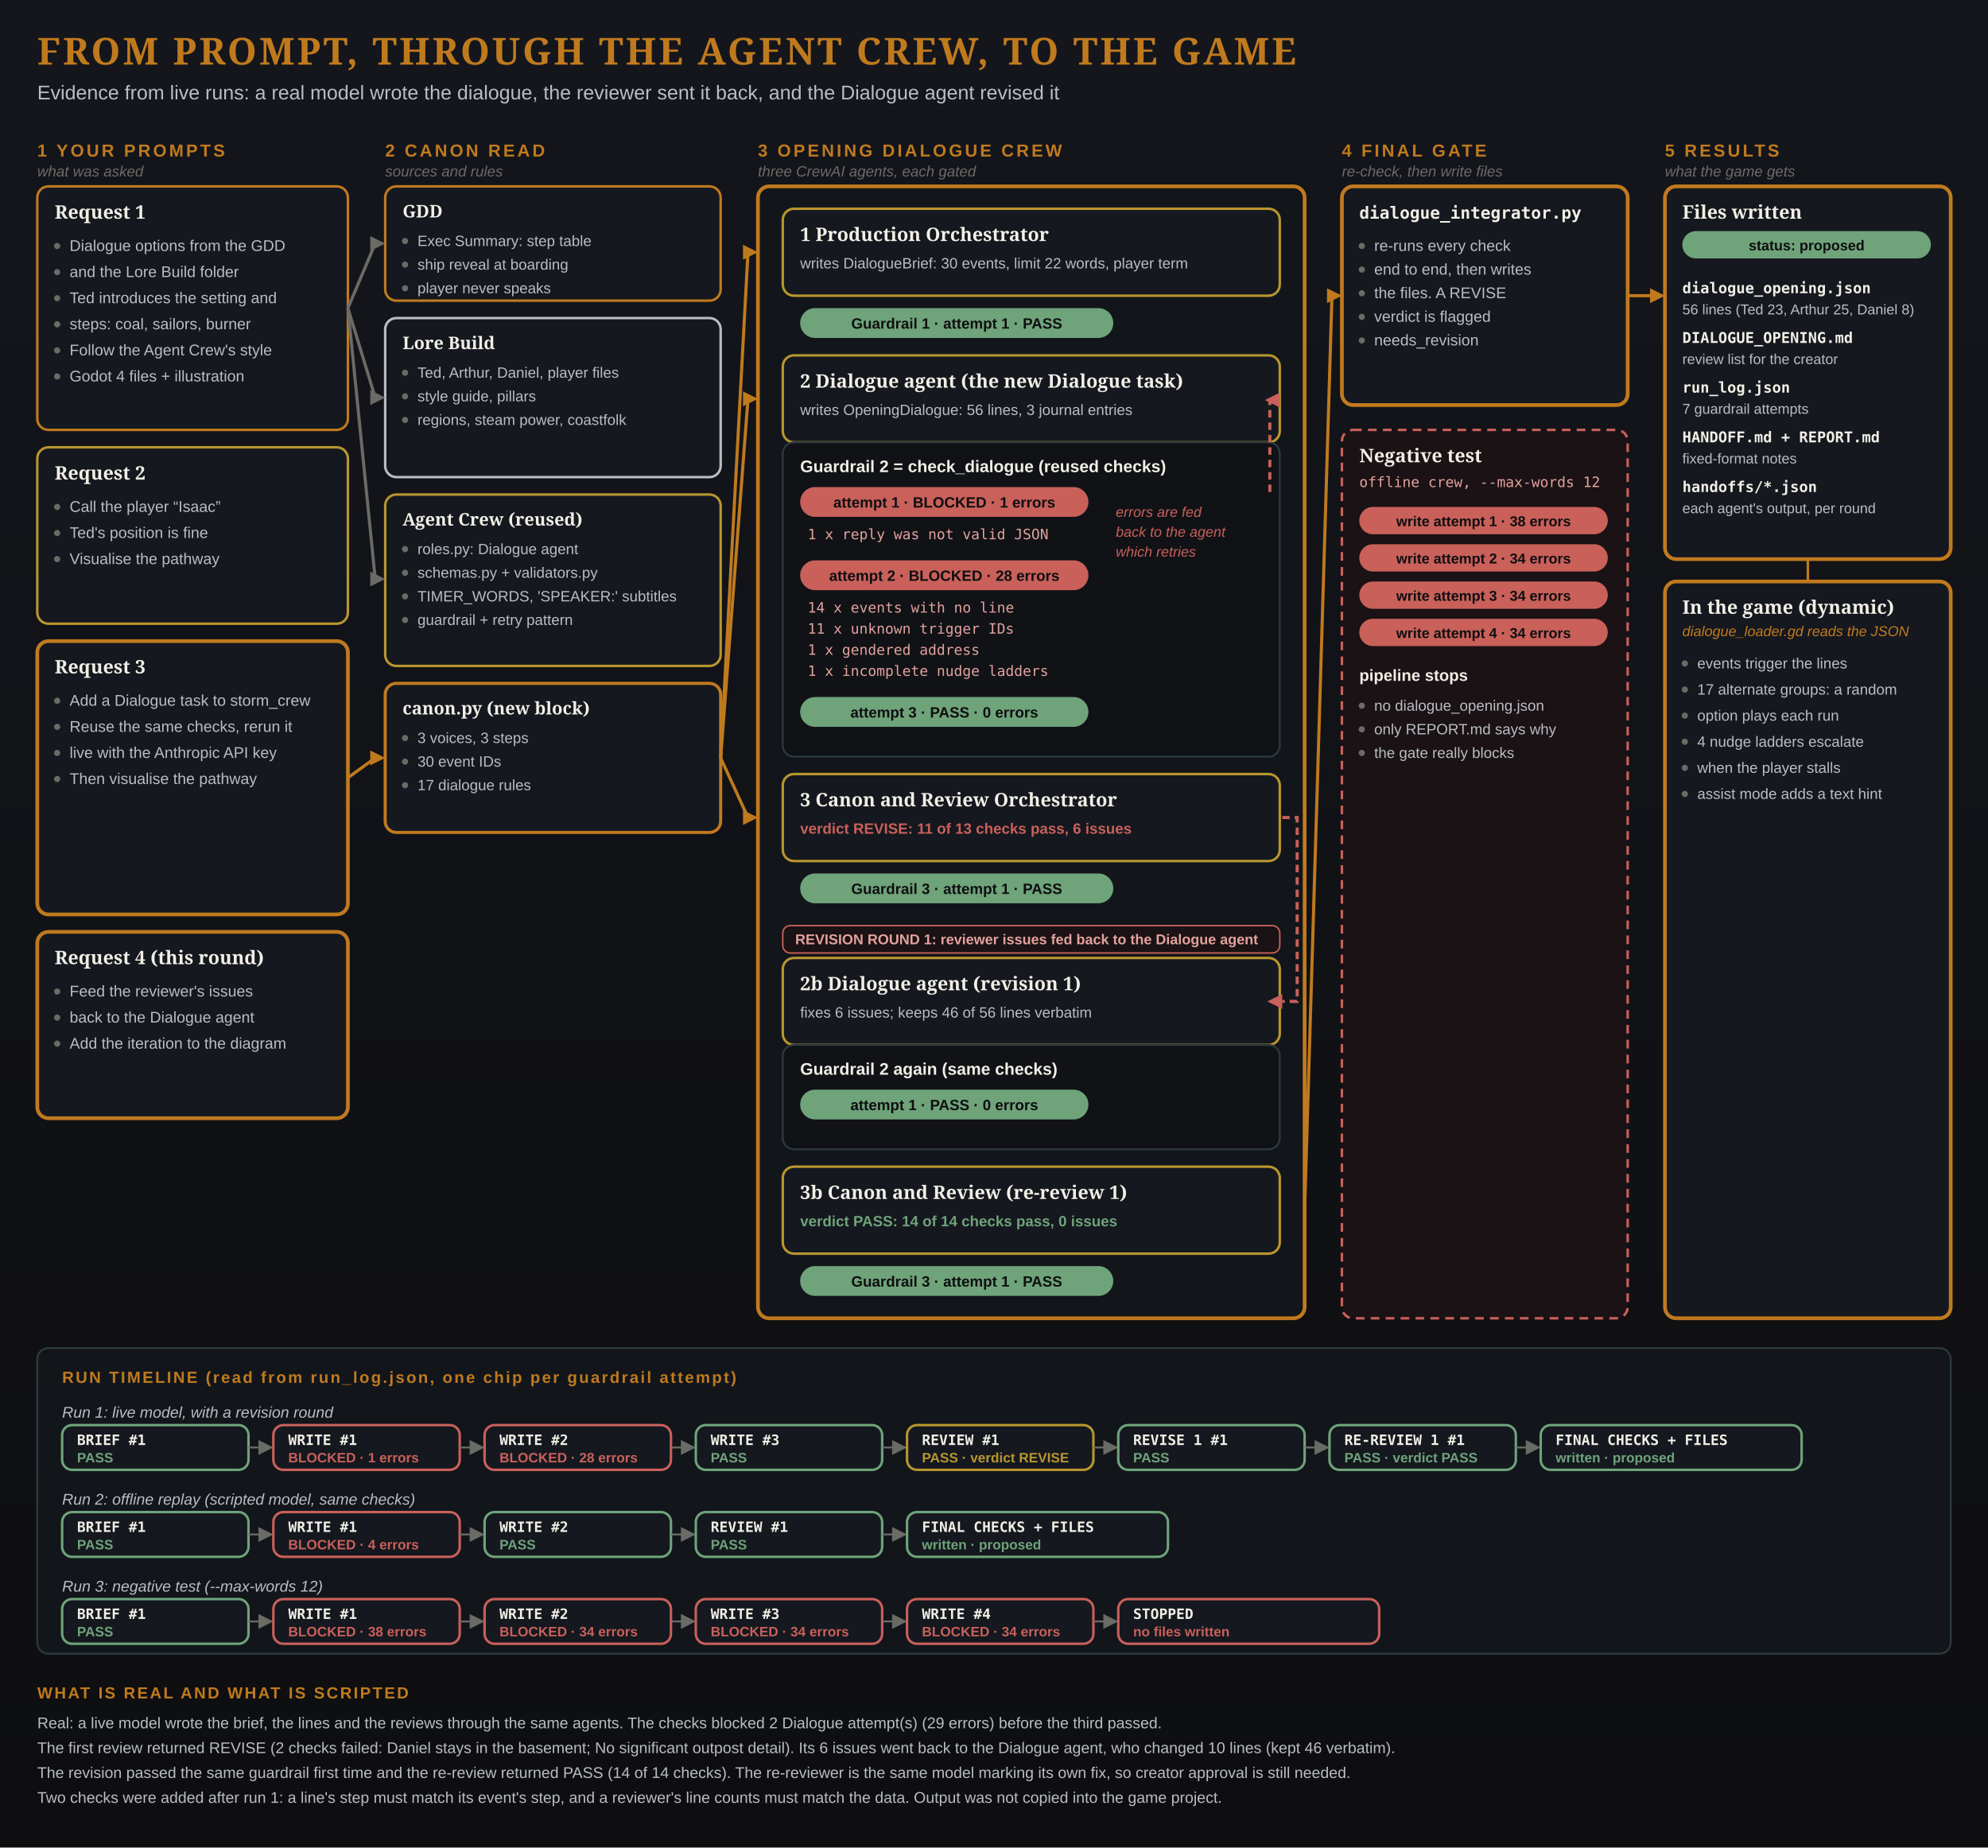
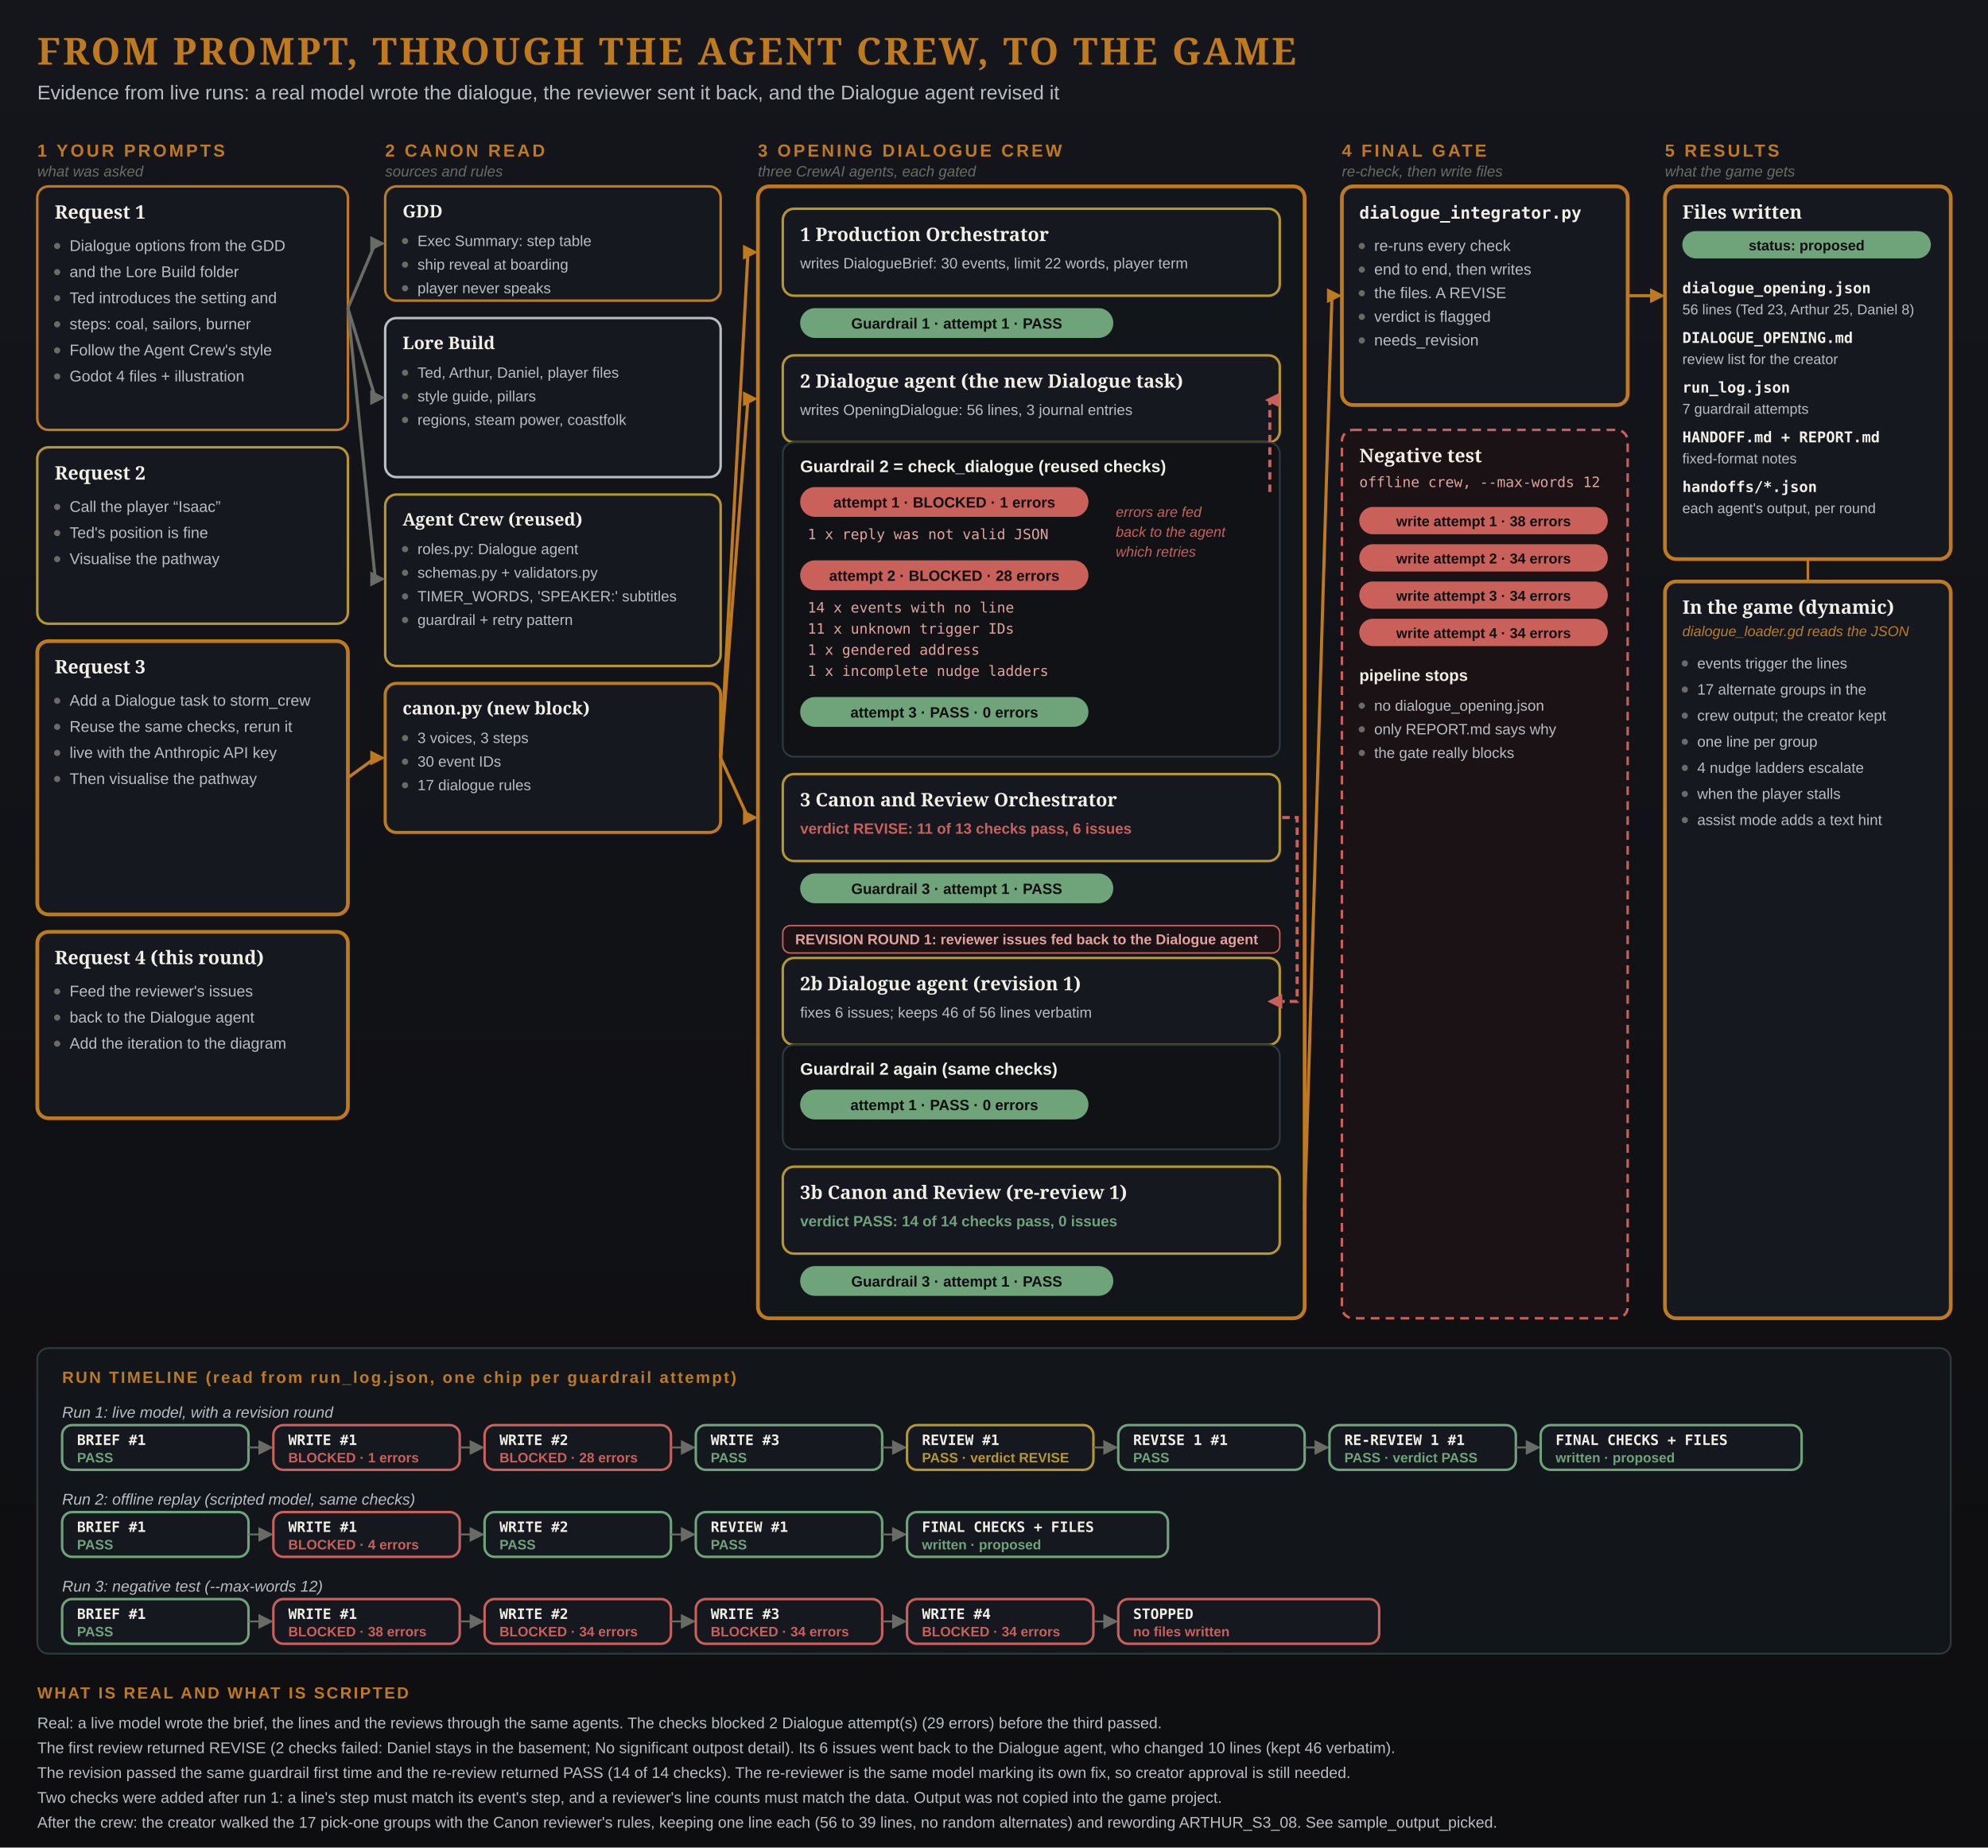
<svg xmlns="http://www.w3.org/2000/svg" viewBox="0 0 1600 1487" width="1600" height="1487">
  <defs>
    <linearGradient id="sky" x1="0" y1="0" x2="0" y2="1">
      <stop offset="0" stop-color="#14161C" />
      <stop offset="1" stop-color="#0E0E10" />
    </linearGradient>
  </defs>
  <rect width="1600" height="1487" fill="url(#sky)" />
  <text x="30" y="52" font-family="Georgia, serif" font-size="30" fill="#C07A1E" font-weight="bold" text-anchor="start" font-style="normal" letter-spacing="2">FROM PROMPT, THROUGH THE AGENT CREW, TO THE GAME</text>
  <text x="30" y="80" font-family="'Segoe UI', Arial, sans-serif" font-size="16" fill="#B9BEC4" font-weight="normal" text-anchor="start" font-style="normal" letter-spacing="0">Evidence from live runs: a real model wrote the dialogue, the reviewer sent it back, and the Dialogue agent revised it</text>
  <text x="30" y="126" font-family="'Segoe UI', Arial, sans-serif" font-size="14" fill="#C07A1E" font-weight="bold" text-anchor="start" font-style="normal" letter-spacing="2">1  YOUR PROMPTS</text>
  <text x="30" y="142" font-family="'Segoe UI', Arial, sans-serif" font-size="12" fill="#6B6B66" font-weight="normal" text-anchor="start" font-style="italic" letter-spacing="0">what was asked</text>
  <text x="310" y="126" font-family="'Segoe UI', Arial, sans-serif" font-size="14" fill="#C07A1E" font-weight="bold" text-anchor="start" font-style="normal" letter-spacing="2">2  CANON READ</text>
  <text x="310" y="142" font-family="'Segoe UI', Arial, sans-serif" font-size="12" fill="#6B6B66" font-weight="normal" text-anchor="start" font-style="italic" letter-spacing="0">sources and rules</text>
  <text x="610" y="126" font-family="'Segoe UI', Arial, sans-serif" font-size="14" fill="#C07A1E" font-weight="bold" text-anchor="start" font-style="normal" letter-spacing="2">3  OPENING DIALOGUE CREW</text>
  <text x="610" y="142" font-family="'Segoe UI', Arial, sans-serif" font-size="12" fill="#6B6B66" font-weight="normal" text-anchor="start" font-style="italic" letter-spacing="0">three CrewAI agents, each gated</text>
  <text x="1080" y="126" font-family="'Segoe UI', Arial, sans-serif" font-size="14" fill="#C07A1E" font-weight="bold" text-anchor="start" font-style="normal" letter-spacing="2">4  FINAL GATE</text>
  <text x="1080" y="142" font-family="'Segoe UI', Arial, sans-serif" font-size="12" fill="#6B6B66" font-weight="normal" text-anchor="start" font-style="italic" letter-spacing="0">re-check, then write files</text>
  <text x="1340" y="126" font-family="'Segoe UI', Arial, sans-serif" font-size="14" fill="#C07A1E" font-weight="bold" text-anchor="start" font-style="normal" letter-spacing="2">5  RESULTS</text>
  <text x="1340" y="142" font-family="'Segoe UI', Arial, sans-serif" font-size="12" fill="#6B6B66" font-weight="normal" text-anchor="start" font-style="italic" letter-spacing="0">what the game gets</text>
  <rect x="30" y="150" width="250" height="196" rx="9" fill="#15181F" stroke="#C07A1E" stroke-width="2" />
  <text x="44" y="176" font-family="Georgia, serif" font-size="15" fill="#F2EFE6" font-weight="bold" text-anchor="start" font-style="normal" letter-spacing="0">Request 1</text>
  <circle cx="46" cy="198" r="2.5" fill="#6B6B66" />
  <text x="56" y="202" font-family="'Segoe UI', Arial, sans-serif" font-size="12.5" fill="#B9BEC4" font-weight="normal" text-anchor="start" font-style="normal" letter-spacing="0">Dialogue options from the GDD</text>
  <circle cx="46" cy="219" r="2.5" fill="#6B6B66" />
  <text x="56" y="223" font-family="'Segoe UI', Arial, sans-serif" font-size="12.5" fill="#B9BEC4" font-weight="normal" text-anchor="start" font-style="normal" letter-spacing="0">and the Lore Build folder</text>
  <circle cx="46" cy="240" r="2.5" fill="#6B6B66" />
  <text x="56" y="244" font-family="'Segoe UI', Arial, sans-serif" font-size="12.5" fill="#B9BEC4" font-weight="normal" text-anchor="start" font-style="normal" letter-spacing="0">Ted introduces the setting and</text>
  <circle cx="46" cy="261" r="2.5" fill="#6B6B66" />
  <text x="56" y="265" font-family="'Segoe UI', Arial, sans-serif" font-size="12.5" fill="#B9BEC4" font-weight="normal" text-anchor="start" font-style="normal" letter-spacing="0">steps: coal, sailors, burner</text>
  <circle cx="46" cy="282" r="2.5" fill="#6B6B66" />
  <text x="56" y="286" font-family="'Segoe UI', Arial, sans-serif" font-size="12.5" fill="#B9BEC4" font-weight="normal" text-anchor="start" font-style="normal" letter-spacing="0">Follow the Agent Crew's style</text>
  <circle cx="46" cy="303" r="2.5" fill="#6B6B66" />
  <text x="56" y="307" font-family="'Segoe UI', Arial, sans-serif" font-size="12.5" fill="#B9BEC4" font-weight="normal" text-anchor="start" font-style="normal" letter-spacing="0">Godot 4 files + illustration</text>
  <rect x="30" y="360" width="250" height="142" rx="9" fill="#15181F" stroke="#B8962E" stroke-width="2" />
  <text x="44" y="386" font-family="Georgia, serif" font-size="15" fill="#F2EFE6" font-weight="bold" text-anchor="start" font-style="normal" letter-spacing="0">Request 2</text>
  <circle cx="46" cy="408" r="2.5" fill="#6B6B66" />
  <text x="56" y="412" font-family="'Segoe UI', Arial, sans-serif" font-size="12.5" fill="#B9BEC4" font-weight="normal" text-anchor="start" font-style="normal" letter-spacing="0">Call the player “Isaac”</text>
  <circle cx="46" cy="429" r="2.5" fill="#6B6B66" />
  <text x="56" y="433" font-family="'Segoe UI', Arial, sans-serif" font-size="12.5" fill="#B9BEC4" font-weight="normal" text-anchor="start" font-style="normal" letter-spacing="0">Ted's position is fine</text>
  <circle cx="46" cy="450" r="2.5" fill="#6B6B66" />
  <text x="56" y="454" font-family="'Segoe UI', Arial, sans-serif" font-size="12.5" fill="#B9BEC4" font-weight="normal" text-anchor="start" font-style="normal" letter-spacing="0">Visualise the pathway</text>
  <rect x="30" y="516" width="250" height="220" rx="9" fill="#15181F" stroke="#C07A1E" stroke-width="3" />
  <text x="44" y="542" font-family="Georgia, serif" font-size="15" fill="#F2EFE6" font-weight="bold" text-anchor="start" font-style="normal" letter-spacing="0">Request 3</text>
  <circle cx="46" cy="564" r="2.5" fill="#6B6B66" />
  <text x="56" y="568" font-family="'Segoe UI', Arial, sans-serif" font-size="12.5" fill="#B9BEC4" font-weight="normal" text-anchor="start" font-style="normal" letter-spacing="0">Add a Dialogue task to storm_crew</text>
  <circle cx="46" cy="585" r="2.5" fill="#6B6B66" />
  <text x="56" y="589" font-family="'Segoe UI', Arial, sans-serif" font-size="12.5" fill="#B9BEC4" font-weight="normal" text-anchor="start" font-style="normal" letter-spacing="0">Reuse the same checks, rerun it</text>
  <circle cx="46" cy="606" r="2.5" fill="#6B6B66" />
  <text x="56" y="610" font-family="'Segoe UI', Arial, sans-serif" font-size="12.5" fill="#B9BEC4" font-weight="normal" text-anchor="start" font-style="normal" letter-spacing="0">live with the Anthropic API key</text>
  <circle cx="46" cy="627" r="2.5" fill="#6B6B66" />
  <text x="56" y="631" font-family="'Segoe UI', Arial, sans-serif" font-size="12.5" fill="#B9BEC4" font-weight="normal" text-anchor="start" font-style="normal" letter-spacing="0">Then visualise the pathway</text>
  <rect x="30" y="750" width="250" height="150" rx="9" fill="#15181F" stroke="#C07A1E" stroke-width="3" />
  <text x="44" y="776" font-family="Georgia, serif" font-size="15" fill="#F2EFE6" font-weight="bold" text-anchor="start" font-style="normal" letter-spacing="0">Request 4 (this round)</text>
  <circle cx="46" cy="798" r="2.5" fill="#6B6B66" />
  <text x="56" y="802" font-family="'Segoe UI', Arial, sans-serif" font-size="12.5" fill="#B9BEC4" font-weight="normal" text-anchor="start" font-style="normal" letter-spacing="0">Feed the reviewer's issues</text>
  <circle cx="46" cy="819" r="2.5" fill="#6B6B66" />
  <text x="56" y="823" font-family="'Segoe UI', Arial, sans-serif" font-size="12.5" fill="#B9BEC4" font-weight="normal" text-anchor="start" font-style="normal" letter-spacing="0">back to the Dialogue agent</text>
  <circle cx="46" cy="840" r="2.5" fill="#6B6B66" />
  <text x="56" y="844" font-family="'Segoe UI', Arial, sans-serif" font-size="12.5" fill="#B9BEC4" font-weight="normal" text-anchor="start" font-style="normal" letter-spacing="0">Add the iteration to the diagram</text>
  <rect x="310" y="150" width="270" height="92" rx="9" fill="#15181F" stroke="#C07A1E" stroke-width="2" />
  <text x="324" y="175" font-family="Georgia, serif" font-size="14" fill="#F2EFE6" font-weight="bold" text-anchor="start" font-style="normal" letter-spacing="0">GDD</text>
  <circle cx="326" cy="194" r="2.5" fill="#6B6B66" />
  <text x="336" y="198" font-family="'Segoe UI', Arial, sans-serif" font-size="12" fill="#B9BEC4" font-weight="normal" text-anchor="start" font-style="normal" letter-spacing="0">Exec Summary: step table</text>
  <circle cx="326" cy="213" r="2.5" fill="#6B6B66" />
  <text x="336" y="217" font-family="'Segoe UI', Arial, sans-serif" font-size="12" fill="#B9BEC4" font-weight="normal" text-anchor="start" font-style="normal" letter-spacing="0">ship reveal at boarding</text>
  <circle cx="326" cy="232" r="2.5" fill="#6B6B66" />
  <text x="336" y="236" font-family="'Segoe UI', Arial, sans-serif" font-size="12" fill="#B9BEC4" font-weight="normal" text-anchor="start" font-style="normal" letter-spacing="0">player never speaks</text>
  <rect x="310" y="256" width="270" height="128" rx="9" fill="#15181F" stroke="#B9BEC4" stroke-width="2" />
  <text x="324" y="281" font-family="Georgia, serif" font-size="14" fill="#F2EFE6" font-weight="bold" text-anchor="start" font-style="normal" letter-spacing="0">Lore Build</text>
  <circle cx="326" cy="300" r="2.5" fill="#6B6B66" />
  <text x="336" y="304" font-family="'Segoe UI', Arial, sans-serif" font-size="12" fill="#B9BEC4" font-weight="normal" text-anchor="start" font-style="normal" letter-spacing="0">Ted, Arthur, Daniel, player files</text>
  <circle cx="326" cy="319" r="2.5" fill="#6B6B66" />
  <text x="336" y="323" font-family="'Segoe UI', Arial, sans-serif" font-size="12" fill="#B9BEC4" font-weight="normal" text-anchor="start" font-style="normal" letter-spacing="0">style guide, pillars</text>
  <circle cx="326" cy="338" r="2.5" fill="#6B6B66" />
  <text x="336" y="342" font-family="'Segoe UI', Arial, sans-serif" font-size="12" fill="#B9BEC4" font-weight="normal" text-anchor="start" font-style="normal" letter-spacing="0">regions, steam power, coastfolk</text>
  <rect x="310" y="398" width="270" height="138" rx="9" fill="#15181F" stroke="#B8962E" stroke-width="2" />
  <text x="324" y="423" font-family="Georgia, serif" font-size="14" fill="#F2EFE6" font-weight="bold" text-anchor="start" font-style="normal" letter-spacing="0">Agent Crew (reused)</text>
  <circle cx="326" cy="442" r="2.5" fill="#6B6B66" />
  <text x="336" y="446" font-family="'Segoe UI', Arial, sans-serif" font-size="12" fill="#B9BEC4" font-weight="normal" text-anchor="start" font-style="normal" letter-spacing="0">roles.py: Dialogue agent</text>
  <circle cx="326" cy="461" r="2.5" fill="#6B6B66" />
  <text x="336" y="465" font-family="'Segoe UI', Arial, sans-serif" font-size="12" fill="#B9BEC4" font-weight="normal" text-anchor="start" font-style="normal" letter-spacing="0">schemas.py + validators.py</text>
  <circle cx="326" cy="480" r="2.5" fill="#6B6B66" />
  <text x="336" y="484" font-family="'Segoe UI', Arial, sans-serif" font-size="12" fill="#B9BEC4" font-weight="normal" text-anchor="start" font-style="normal" letter-spacing="0">TIMER_WORDS, 'SPEAKER:' subtitles</text>
  <circle cx="326" cy="499" r="2.5" fill="#6B6B66" />
  <text x="336" y="503" font-family="'Segoe UI', Arial, sans-serif" font-size="12" fill="#B9BEC4" font-weight="normal" text-anchor="start" font-style="normal" letter-spacing="0">guardrail + retry pattern</text>
  <rect x="310" y="550" width="270" height="120" rx="9" fill="#15181F" stroke="#C07A1E" stroke-width="2.5" />
  <text x="324" y="575" font-family="Georgia, serif" font-size="14" fill="#F2EFE6" font-weight="bold" text-anchor="start" font-style="normal" letter-spacing="0">canon.py (new block)</text>
  <circle cx="326" cy="594" r="2.5" fill="#6B6B66" />
  <text x="336" y="598" font-family="'Segoe UI', Arial, sans-serif" font-size="12" fill="#B9BEC4" font-weight="normal" text-anchor="start" font-style="normal" letter-spacing="0">3 voices, 3 steps</text>
  <circle cx="326" cy="613" r="2.5" fill="#6B6B66" />
  <text x="336" y="617" font-family="'Segoe UI', Arial, sans-serif" font-size="12" fill="#B9BEC4" font-weight="normal" text-anchor="start" font-style="normal" letter-spacing="0">30 event IDs</text>
  <circle cx="326" cy="632" r="2.5" fill="#6B6B66" />
  <text x="336" y="636" font-family="'Segoe UI', Arial, sans-serif" font-size="12" fill="#B9BEC4" font-weight="normal" text-anchor="start" font-style="normal" letter-spacing="0">17 dialogue rules</text>
  <line x1="280" y1="248" x2="302" y2="196" stroke="#6B6B66" stroke-width="2.5" />
  <polygon points="310,196 298,190 298,202" fill="#6B6B66" />
  <line x1="280" y1="248" x2="302" y2="320" stroke="#6B6B66" stroke-width="2.5" />
  <polygon points="310,320 298,314 298,326" fill="#6B6B66" />
  <line x1="280" y1="248" x2="302" y2="466" stroke="#6B6B66" stroke-width="2.5" />
  <polygon points="310,466 298,460 298,472" fill="#6B6B66" />
  <line x1="280" y1="626" x2="302" y2="610" stroke="#C07A1E" stroke-width="2.5" />
  <polygon points="310,610 298,604 298,616" fill="#C07A1E" />
  <rect x="610" y="150" width="440" height="911" rx="9" fill="#12161B" stroke="#C07A1E" stroke-width="3" />
  <rect x="630" y="168" width="400" height="70" rx="9" fill="#15181F" stroke="#B8962E" stroke-width="2" />
  <text x="644" y="194" font-family="Georgia, serif" font-size="15" fill="#F2EFE6" font-weight="bold" text-anchor="start" font-style="normal" letter-spacing="0">1  Production Orchestrator</text>
  <text x="644" y="216" font-family="'Segoe UI', Arial, sans-serif" font-size="12" fill="#B9BEC4" font-weight="normal" text-anchor="start" font-style="normal" letter-spacing="0">writes DialogueBrief: 30 events, limit 22 words, player term</text>
  <rect x="644" y="248" width="252" height="24" rx="12.0" fill="#6FA37A" stroke="#6FA37A" stroke-width="0" />
  <text x="770.0" y="264.5" font-family="'Segoe UI', Arial, sans-serif" font-size="12" fill="#0E0E10" font-weight="bold" text-anchor="middle" font-style="normal" letter-spacing="0">Guardrail 1 · attempt 1 · PASS</text>
  <rect x="630" y="286" width="400" height="70" rx="9" fill="#15181F" stroke="#B8962E" stroke-width="2" />
  <text x="644" y="312" font-family="Georgia, serif" font-size="15" fill="#F2EFE6" font-weight="bold" text-anchor="start" font-style="normal" letter-spacing="0">2  Dialogue agent  (the new Dialogue task)</text>
  <text x="644" y="334" font-family="'Segoe UI', Arial, sans-serif" font-size="12" fill="#B9BEC4" font-weight="normal" text-anchor="start" font-style="normal" letter-spacing="0">writes OpeningDialogue: 56 lines, 3 journal entries</text>
  <rect x="630" y="356" width="400" height="253" rx="9" fill="#101216" stroke="#2C3A40" stroke-width="1.5" />
  <text x="644" y="380" font-family="'Segoe UI', Arial, sans-serif" font-size="13.5" fill="#F2EFE6" font-weight="bold" text-anchor="start" font-style="normal" letter-spacing="0">Guardrail 2 = check_dialogue (reused checks)</text>
  <rect x="644" y="392" width="232" height="24" rx="12.0" fill="#C9605A" stroke="#C9605A" stroke-width="0" />
  <text x="760.0" y="408.5" font-family="'Segoe UI', Arial, sans-serif" font-size="12" fill="#0E0E10" font-weight="bold" text-anchor="middle" font-style="normal" letter-spacing="0">attempt 1 · BLOCKED · 1 errors</text>
  <text x="650" y="434" font-family="Consolas, monospace" font-size="11.5" fill="#E3A29D" font-weight="normal" text-anchor="start" font-style="normal" letter-spacing="0">1 x reply was not valid JSON</text>
  <rect x="644" y="451" width="232" height="24" rx="12.0" fill="#C9605A" stroke="#C9605A" stroke-width="0" />
  <text x="760.0" y="467.5" font-family="'Segoe UI', Arial, sans-serif" font-size="12" fill="#0E0E10" font-weight="bold" text-anchor="middle" font-style="normal" letter-spacing="0">attempt 2 · BLOCKED · 28 errors</text>
  <text x="650" y="493" font-family="Consolas, monospace" font-size="11.5" fill="#E3A29D" font-weight="normal" text-anchor="start" font-style="normal" letter-spacing="0">14 x events with no line</text>
  <text x="650" y="510" font-family="Consolas, monospace" font-size="11.5" fill="#E3A29D" font-weight="normal" text-anchor="start" font-style="normal" letter-spacing="0">11 x unknown trigger IDs</text>
  <text x="650" y="527" font-family="Consolas, monospace" font-size="11.5" fill="#E3A29D" font-weight="normal" text-anchor="start" font-style="normal" letter-spacing="0">1 x gendered address</text>
  <text x="650" y="544" font-family="Consolas, monospace" font-size="11.5" fill="#E3A29D" font-weight="normal" text-anchor="start" font-style="normal" letter-spacing="0">1 x incomplete nudge ladders</text>
  <rect x="644" y="561" width="232" height="24" rx="12.0" fill="#6FA37A" stroke="#6FA37A" stroke-width="0" />
  <text x="760.0" y="577.5" font-family="'Segoe UI', Arial, sans-serif" font-size="12" fill="#0E0E10" font-weight="bold" text-anchor="middle" font-style="normal" letter-spacing="0">attempt 3 · PASS · 0 errors</text>
  <text x="898" y="416" font-family="'Segoe UI', Arial, sans-serif" font-size="11.5" fill="#C9605A" font-weight="normal" text-anchor="start" font-style="italic" letter-spacing="0">errors are fed</text>
  <text x="898" y="432" font-family="'Segoe UI', Arial, sans-serif" font-size="11.5" fill="#C9605A" font-weight="normal" text-anchor="start" font-style="italic" letter-spacing="0">back to the agent</text>
  <text x="898" y="448" font-family="'Segoe UI', Arial, sans-serif" font-size="11.5" fill="#C9605A" font-weight="normal" text-anchor="start" font-style="italic" letter-spacing="0">which retries</text>
  <rect x="630" y="623" width="400" height="70" rx="9" fill="#15181F" stroke="#B8962E" stroke-width="2" />
  <text x="644" y="649" font-family="Georgia, serif" font-size="15" fill="#F2EFE6" font-weight="bold" text-anchor="start" font-style="normal" letter-spacing="0">3  Canon and Review Orchestrator</text>
  <text x="644" y="671" font-family="'Segoe UI', Arial, sans-serif" font-size="12" fill="#C9605A" font-weight="bold" text-anchor="start" font-style="normal" letter-spacing="0">verdict REVISE: 11 of 13 checks pass, 6 issues</text>
  <rect x="644" y="703" width="252" height="24" rx="12.0" fill="#6FA37A" stroke="#6FA37A" stroke-width="0" />
  <text x="770.0" y="719.5" font-family="'Segoe UI', Arial, sans-serif" font-size="12" fill="#0E0E10" font-weight="bold" text-anchor="middle" font-style="normal" letter-spacing="0">Guardrail 3 · attempt 1 · PASS</text>
  <rect x="630" y="745" width="400" height="22" rx="6" fill="#1A1214" stroke="#C9605A" stroke-width="1.2" />
  <text x="640" y="760" font-family="'Segoe UI', Arial, sans-serif" font-size="11.5" fill="#E3A29D" font-weight="bold" text-anchor="start" font-style="normal" letter-spacing="0">REVISION ROUND 1: reviewer issues fed back to the Dialogue agent</text>
  <rect x="630" y="771" width="400" height="70" rx="9" fill="#15181F" stroke="#B8962E" stroke-width="2" />
  <text x="644" y="797" font-family="Georgia, serif" font-size="15" fill="#F2EFE6" font-weight="bold" text-anchor="start" font-style="normal" letter-spacing="0">2b  Dialogue agent  (revision 1)</text>
  <text x="644" y="819" font-family="'Segoe UI', Arial, sans-serif" font-size="12" fill="#B9BEC4" font-weight="normal" text-anchor="start" font-style="normal" letter-spacing="0">fixes 6 issues; keeps 46 of 56 lines verbatim</text>
  <rect x="630" y="841" width="400" height="84" rx="9" fill="#101216" stroke="#2C3A40" stroke-width="1.5" />
  <text x="644" y="865" font-family="'Segoe UI', Arial, sans-serif" font-size="13.5" fill="#F2EFE6" font-weight="bold" text-anchor="start" font-style="normal" letter-spacing="0">Guardrail 2 again (same checks)</text>
  <rect x="644" y="877" width="232" height="24" rx="12.0" fill="#6FA37A" stroke="#6FA37A" stroke-width="0" />
  <text x="760.0" y="893.5" font-family="'Segoe UI', Arial, sans-serif" font-size="12" fill="#0E0E10" font-weight="bold" text-anchor="middle" font-style="normal" letter-spacing="0">attempt 1 · PASS · 0 errors</text>
  <rect x="630" y="939" width="400" height="70" rx="9" fill="#15181F" stroke="#B8962E" stroke-width="2" />
  <text x="644" y="965" font-family="Georgia, serif" font-size="15" fill="#F2EFE6" font-weight="bold" text-anchor="start" font-style="normal" letter-spacing="0">3b  Canon and Review  (re-review 1)</text>
  <text x="644" y="987" font-family="'Segoe UI', Arial, sans-serif" font-size="12" fill="#6FA37A" font-weight="bold" text-anchor="start" font-style="normal" letter-spacing="0">verdict PASS: 14 of 14 checks pass, 0 issues</text>
  <rect x="644" y="1019" width="252" height="24" rx="12.0" fill="#6FA37A" stroke="#6FA37A" stroke-width="0" />
  <text x="770.0" y="1035.5" font-family="'Segoe UI', Arial, sans-serif" font-size="12" fill="#0E0E10" font-weight="bold" text-anchor="middle" font-style="normal" letter-spacing="0">Guardrail 3 · attempt 1 · PASS</text>
  <line x1="830.0" y1="356" x2="830.0" y2="356" stroke="#C07A1E" stroke-width="2" />
  <path d="M1022 396 V322 H1030" fill="none" stroke="#C9605A" stroke-width="2.5" stroke-dasharray="6 4" />
  <polygon points="1018,322 1030,316 1030,328" fill="#C9605A" />
  <path d="M1032 658 H1044 V806 H1032" fill="none" stroke="#C9605A" stroke-width="2.5" stroke-dasharray="6 4" />
  <polygon points="1020,806 1032,800 1032,812" fill="#C9605A" />
  <line x1="580" y1="610" x2="602" y2="203" stroke="#C07A1E" stroke-width="2.5" />
  <polygon points="610,203 598,197 598,209" fill="#C07A1E" />
  <line x1="580" y1="610" x2="602" y2="321" stroke="#C07A1E" stroke-width="2.5" />
  <polygon points="610,321 598,315 598,327" fill="#C07A1E" />
  <line x1="580" y1="610" x2="602" y2="658" stroke="#C07A1E" stroke-width="2.5" />
  <polygon points="610,658 598,652 598,664" fill="#C07A1E" />
  <rect x="1080" y="150" width="230" height="176" rx="9" fill="#15181F" stroke="#C07A1E" stroke-width="3" />
  <text x="1094" y="176" font-family="Consolas, monospace" font-size="13.5" fill="#F2EFE6" font-weight="bold" text-anchor="start" font-style="normal" letter-spacing="0">dialogue_integrator.py</text>
  <circle cx="1096" cy="198" r="2.5" fill="#6B6B66" />
  <text x="1106" y="202" font-family="'Segoe UI', Arial, sans-serif" font-size="12.5" fill="#B9BEC4" font-weight="normal" text-anchor="start" font-style="normal" letter-spacing="0">re-runs every check</text>
  <circle cx="1096" cy="217" r="2.5" fill="#6B6B66" />
  <text x="1106" y="221" font-family="'Segoe UI', Arial, sans-serif" font-size="12.5" fill="#B9BEC4" font-weight="normal" text-anchor="start" font-style="normal" letter-spacing="0">end to end, then writes</text>
  <circle cx="1096" cy="236" r="2.5" fill="#6B6B66" />
  <text x="1106" y="240" font-family="'Segoe UI', Arial, sans-serif" font-size="12.5" fill="#B9BEC4" font-weight="normal" text-anchor="start" font-style="normal" letter-spacing="0">the files. A REVISE</text>
  <circle cx="1096" cy="255" r="2.5" fill="#6B6B66" />
  <text x="1106" y="259" font-family="'Segoe UI', Arial, sans-serif" font-size="12.5" fill="#B9BEC4" font-weight="normal" text-anchor="start" font-style="normal" letter-spacing="0">verdict is flagged</text>
  <circle cx="1096" cy="274" r="2.5" fill="#6B6B66" />
  <text x="1106" y="278" font-family="'Segoe UI', Arial, sans-serif" font-size="12.5" fill="#B9BEC4" font-weight="normal" text-anchor="start" font-style="normal" letter-spacing="0">needs_revision</text>
  <line x1="1050" y1="974" x2="1072" y2="238" stroke="#C07A1E" stroke-width="2.5" />
  <polygon points="1080,238 1068,232 1068,244" fill="#C07A1E" />
  <rect x="1080" y="346" width="230" height="715" rx="9" fill="#1A1214" stroke="#C9605A" stroke-width="2" stroke-dasharray="7 5" />
  <text x="1094" y="372" font-family="Georgia, serif" font-size="15" fill="#F2EFE6" font-weight="bold" text-anchor="start" font-style="normal" letter-spacing="0">Negative test</text>
  <text x="1094" y="392" font-family="Consolas, monospace" font-size="11.5" fill="#E3A29D" font-weight="normal" text-anchor="start" font-style="normal" letter-spacing="0">offline crew, --max-words 12</text>
  <rect x="1094" y="408" width="200" height="22" rx="11.0" fill="#C9605A" stroke="#C9605A" stroke-width="0" />
  <text x="1194.0" y="423.5" font-family="'Segoe UI', Arial, sans-serif" font-size="11.5" fill="#0E0E10" font-weight="bold" text-anchor="middle" font-style="normal" letter-spacing="0">write attempt 1 · 38 errors</text>
  <rect x="1094" y="438" width="200" height="22" rx="11.0" fill="#C9605A" stroke="#C9605A" stroke-width="0" />
  <text x="1194.0" y="453.5" font-family="'Segoe UI', Arial, sans-serif" font-size="11.5" fill="#0E0E10" font-weight="bold" text-anchor="middle" font-style="normal" letter-spacing="0">write attempt 2 · 34 errors</text>
  <rect x="1094" y="468" width="200" height="22" rx="11.0" fill="#C9605A" stroke="#C9605A" stroke-width="0" />
  <text x="1194.0" y="483.5" font-family="'Segoe UI', Arial, sans-serif" font-size="11.5" fill="#0E0E10" font-weight="bold" text-anchor="middle" font-style="normal" letter-spacing="0">write attempt 3 · 34 errors</text>
  <rect x="1094" y="498" width="200" height="22" rx="11.0" fill="#C9605A" stroke="#C9605A" stroke-width="0" />
  <text x="1194.0" y="513.5" font-family="'Segoe UI', Arial, sans-serif" font-size="11.5" fill="#0E0E10" font-weight="bold" text-anchor="middle" font-style="normal" letter-spacing="0">write attempt 4 · 34 errors</text>
  <text x="1094" y="548" font-family="'Segoe UI', Arial, sans-serif" font-size="13" fill="#F2EFE6" font-weight="bold" text-anchor="start" font-style="normal" letter-spacing="0">pipeline stops</text>
  <circle cx="1096" cy="568" r="2.5" fill="#6B6B66" />
  <text x="1106" y="572" font-family="'Segoe UI', Arial, sans-serif" font-size="12" fill="#B9BEC4" font-weight="normal" text-anchor="start" font-style="normal" letter-spacing="0">no dialogue_opening.json</text>
  <circle cx="1096" cy="587" r="2.5" fill="#6B6B66" />
  <text x="1106" y="591" font-family="'Segoe UI', Arial, sans-serif" font-size="12" fill="#B9BEC4" font-weight="normal" text-anchor="start" font-style="normal" letter-spacing="0">only REPORT.md says why</text>
  <circle cx="1096" cy="606" r="2.5" fill="#6B6B66" />
  <text x="1106" y="610" font-family="'Segoe UI', Arial, sans-serif" font-size="12" fill="#B9BEC4" font-weight="normal" text-anchor="start" font-style="normal" letter-spacing="0">the gate really blocks</text>
  <rect x="1340" y="150" width="230" height="300" rx="9" fill="#15181F" stroke="#C07A1E" stroke-width="3" />
  <text x="1354" y="176" font-family="Georgia, serif" font-size="15" fill="#F2EFE6" font-weight="bold" text-anchor="start" font-style="normal" letter-spacing="0">Files written</text>
  <rect x="1354" y="186" width="200" height="22" rx="11.0" fill="#6FA37A" stroke="#6FA37A" stroke-width="0" />
  <text x="1454.0" y="201.5" font-family="'Segoe UI', Arial, sans-serif" font-size="11.5" fill="#0E0E10" font-weight="bold" text-anchor="middle" font-style="normal" letter-spacing="0">status: proposed</text>
  <text x="1354" y="236" font-family="Consolas, monospace" font-size="12" fill="#F2EFE6" font-weight="bold" text-anchor="start" font-style="normal" letter-spacing="0">dialogue_opening.json</text>
  <text x="1354" y="253" font-family="'Segoe UI', Arial, sans-serif" font-size="11.5" fill="#B9BEC4" font-weight="normal" text-anchor="start" font-style="normal" letter-spacing="0">56 lines (Ted 23, Arthur 25, Daniel 8)</text>
  <text x="1354" y="276" font-family="Consolas, monospace" font-size="12" fill="#F2EFE6" font-weight="bold" text-anchor="start" font-style="normal" letter-spacing="0">DIALOGUE_OPENING.md</text>
  <text x="1354" y="293" font-family="'Segoe UI', Arial, sans-serif" font-size="11.5" fill="#B9BEC4" font-weight="normal" text-anchor="start" font-style="normal" letter-spacing="0">review list for the creator</text>
  <text x="1354" y="316" font-family="Consolas, monospace" font-size="12" fill="#F2EFE6" font-weight="bold" text-anchor="start" font-style="normal" letter-spacing="0">run_log.json</text>
  <text x="1354" y="333" font-family="'Segoe UI', Arial, sans-serif" font-size="11.5" fill="#B9BEC4" font-weight="normal" text-anchor="start" font-style="normal" letter-spacing="0">7 guardrail attempts</text>
  <text x="1354" y="356" font-family="Consolas, monospace" font-size="12" fill="#F2EFE6" font-weight="bold" text-anchor="start" font-style="normal" letter-spacing="0">HANDOFF.md + REPORT.md</text>
  <text x="1354" y="373" font-family="'Segoe UI', Arial, sans-serif" font-size="11.5" fill="#B9BEC4" font-weight="normal" text-anchor="start" font-style="normal" letter-spacing="0">fixed-format notes</text>
  <text x="1354" y="396" font-family="Consolas, monospace" font-size="12" fill="#F2EFE6" font-weight="bold" text-anchor="start" font-style="normal" letter-spacing="0">handoffs/*.json</text>
  <text x="1354" y="413" font-family="'Segoe UI', Arial, sans-serif" font-size="11.5" fill="#B9BEC4" font-weight="normal" text-anchor="start" font-style="normal" letter-spacing="0">each agent's output, per round</text>
  <line x1="1310" y1="238" x2="1332" y2="238" stroke="#C07A1E" stroke-width="2.5" />
  <polygon points="1340,238 1328,232 1328,244" fill="#C07A1E" />
  <rect x="1340" y="468" width="230" height="593" rx="9" fill="#15181F" stroke="#C07A1E" stroke-width="3" />
  <text x="1354" y="494" font-family="Georgia, serif" font-size="15" fill="#F2EFE6" font-weight="bold" text-anchor="start" font-style="normal" letter-spacing="0">In the game (dynamic)</text>
  <text x="1354" y="512" font-family="'Segoe UI', Arial, sans-serif" font-size="11.5" fill="#C07A1E" font-weight="normal" text-anchor="start" font-style="italic" letter-spacing="0">dialogue_loader.gd reads the JSON</text>
  <circle cx="1356" cy="534" r="2.5" fill="#6B6B66" />
  <text x="1366" y="538" font-family="'Segoe UI', Arial, sans-serif" font-size="12" fill="#B9BEC4" font-weight="normal" text-anchor="start" font-style="normal" letter-spacing="0">events trigger the lines</text>
  <circle cx="1356" cy="555" r="2.5" fill="#6B6B66" />
-   <text x="1366" y="559" font-family="'Segoe UI', Arial, sans-serif" font-size="12" fill="#B9BEC4" font-weight="normal" text-anchor="start" font-style="normal" letter-spacing="0">17 alternate groups: a random</text>
+   <text x="1366" y="559" font-family="'Segoe UI', Arial, sans-serif" font-size="12" fill="#B9BEC4" font-weight="normal" text-anchor="start" font-style="normal" letter-spacing="0">17 alternate groups in the</text>
  <circle cx="1356" cy="576" r="2.5" fill="#6B6B66" />
-   <text x="1366" y="580" font-family="'Segoe UI', Arial, sans-serif" font-size="12" fill="#B9BEC4" font-weight="normal" text-anchor="start" font-style="normal" letter-spacing="0">option plays each run</text>
+   <text x="1366" y="580" font-family="'Segoe UI', Arial, sans-serif" font-size="12" fill="#B9BEC4" font-weight="normal" text-anchor="start" font-style="normal" letter-spacing="0">crew output; the creator kept</text>
  <circle cx="1356" cy="597" r="2.5" fill="#6B6B66" />
-   <text x="1366" y="601" font-family="'Segoe UI', Arial, sans-serif" font-size="12" fill="#B9BEC4" font-weight="normal" text-anchor="start" font-style="normal" letter-spacing="0">4 nudge ladders escalate</text>
+   <text x="1366" y="601" font-family="'Segoe UI', Arial, sans-serif" font-size="12" fill="#B9BEC4" font-weight="normal" text-anchor="start" font-style="normal" letter-spacing="0">one line per group</text>
  <circle cx="1356" cy="618" r="2.5" fill="#6B6B66" />
-   <text x="1366" y="622" font-family="'Segoe UI', Arial, sans-serif" font-size="12" fill="#B9BEC4" font-weight="normal" text-anchor="start" font-style="normal" letter-spacing="0">when the player stalls</text>
+   <text x="1366" y="622" font-family="'Segoe UI', Arial, sans-serif" font-size="12" fill="#B9BEC4" font-weight="normal" text-anchor="start" font-style="normal" letter-spacing="0">4 nudge ladders escalate</text>
  <circle cx="1356" cy="639" r="2.5" fill="#6B6B66" />
-   <text x="1366" y="643" font-family="'Segoe UI', Arial, sans-serif" font-size="12" fill="#B9BEC4" font-weight="normal" text-anchor="start" font-style="normal" letter-spacing="0">assist mode adds a text hint</text>
+   <text x="1366" y="643" font-family="'Segoe UI', Arial, sans-serif" font-size="12" fill="#B9BEC4" font-weight="normal" text-anchor="start" font-style="normal" letter-spacing="0">when the player stalls</text>
+   <circle cx="1356" cy="660" r="2.5" fill="#6B6B66" />
+   <text x="1366" y="664" font-family="'Segoe UI', Arial, sans-serif" font-size="12" fill="#B9BEC4" font-weight="normal" text-anchor="start" font-style="normal" letter-spacing="0">assist mode adds a text hint</text>
  <line x1="1455.0" y1="450" x2="1455.0" y2="468" stroke="#C07A1E" stroke-width="2" />
  <rect x="30" y="1085" width="1540" height="246" rx="9" fill="#12161B" stroke="#2C3A40" stroke-width="1.5" />
  <text x="50" y="1113" font-family="'Segoe UI', Arial, sans-serif" font-size="13" fill="#C07A1E" font-weight="bold" text-anchor="start" font-style="normal" letter-spacing="1.5">RUN TIMELINE  (read from run_log.json, one chip per guardrail attempt)</text>
  <text x="50" y="1141" font-family="'Segoe UI', Arial, sans-serif" font-size="12.5" fill="#B9BEC4" font-weight="normal" text-anchor="start" font-style="italic" letter-spacing="0">Run 1: live model, with a revision round</text>
  <rect x="50" y="1147" width="150" height="36" rx="8" fill="#15181F" stroke="#6FA37A" stroke-width="2" />
  <text x="62" y="1163" font-family="Consolas, monospace" font-size="11.5" fill="#F2EFE6" font-weight="bold" text-anchor="start" font-style="normal" letter-spacing="0">BRIEF #1</text>
  <text x="62" y="1177" font-family="'Segoe UI', Arial, sans-serif" font-size="11" fill="#6FA37A" font-weight="bold" text-anchor="start" font-style="normal" letter-spacing="0">PASS</text>
  <line x1="200" y1="1165" x2="212" y2="1165" stroke="#6B6B66" stroke-width="1.5" />
  <polygon points="220,1165 208,1159 208,1171" fill="#6B6B66" />
  <rect x="220" y="1147" width="150" height="36" rx="8" fill="#15181F" stroke="#C9605A" stroke-width="2" />
  <text x="232" y="1163" font-family="Consolas, monospace" font-size="11.5" fill="#F2EFE6" font-weight="bold" text-anchor="start" font-style="normal" letter-spacing="0">WRITE #1</text>
  <text x="232" y="1177" font-family="'Segoe UI', Arial, sans-serif" font-size="11" fill="#C9605A" font-weight="bold" text-anchor="start" font-style="normal" letter-spacing="0">BLOCKED · 1 errors</text>
  <line x1="370" y1="1165" x2="382" y2="1165" stroke="#6B6B66" stroke-width="1.5" />
  <polygon points="390,1165 378,1159 378,1171" fill="#6B6B66" />
  <rect x="390" y="1147" width="150" height="36" rx="8" fill="#15181F" stroke="#C9605A" stroke-width="2" />
  <text x="402" y="1163" font-family="Consolas, monospace" font-size="11.5" fill="#F2EFE6" font-weight="bold" text-anchor="start" font-style="normal" letter-spacing="0">WRITE #2</text>
  <text x="402" y="1177" font-family="'Segoe UI', Arial, sans-serif" font-size="11" fill="#C9605A" font-weight="bold" text-anchor="start" font-style="normal" letter-spacing="0">BLOCKED · 28 errors</text>
  <line x1="540" y1="1165" x2="552" y2="1165" stroke="#6B6B66" stroke-width="1.5" />
  <polygon points="560,1165 548,1159 548,1171" fill="#6B6B66" />
  <rect x="560" y="1147" width="150" height="36" rx="8" fill="#15181F" stroke="#6FA37A" stroke-width="2" />
  <text x="572" y="1163" font-family="Consolas, monospace" font-size="11.5" fill="#F2EFE6" font-weight="bold" text-anchor="start" font-style="normal" letter-spacing="0">WRITE #3</text>
  <text x="572" y="1177" font-family="'Segoe UI', Arial, sans-serif" font-size="11" fill="#6FA37A" font-weight="bold" text-anchor="start" font-style="normal" letter-spacing="0">PASS</text>
  <line x1="710" y1="1165" x2="722" y2="1165" stroke="#6B6B66" stroke-width="1.5" />
  <polygon points="730,1165 718,1159 718,1171" fill="#6B6B66" />
  <rect x="730" y="1147" width="150" height="36" rx="8" fill="#15181F" stroke="#B8962E" stroke-width="2" />
  <text x="742" y="1163" font-family="Consolas, monospace" font-size="11.5" fill="#F2EFE6" font-weight="bold" text-anchor="start" font-style="normal" letter-spacing="0">REVIEW #1</text>
  <text x="742" y="1177" font-family="'Segoe UI', Arial, sans-serif" font-size="11" fill="#B8962E" font-weight="bold" text-anchor="start" font-style="normal" letter-spacing="0">PASS · verdict REVISE</text>
  <line x1="880" y1="1165" x2="892" y2="1165" stroke="#6B6B66" stroke-width="1.5" />
  <polygon points="900,1165 888,1159 888,1171" fill="#6B6B66" />
  <rect x="900" y="1147" width="150" height="36" rx="8" fill="#15181F" stroke="#6FA37A" stroke-width="2" />
  <text x="912" y="1163" font-family="Consolas, monospace" font-size="11.5" fill="#F2EFE6" font-weight="bold" text-anchor="start" font-style="normal" letter-spacing="0">REVISE 1 #1</text>
  <text x="912" y="1177" font-family="'Segoe UI', Arial, sans-serif" font-size="11" fill="#6FA37A" font-weight="bold" text-anchor="start" font-style="normal" letter-spacing="0">PASS</text>
  <line x1="1050" y1="1165" x2="1062" y2="1165" stroke="#6B6B66" stroke-width="1.5" />
  <polygon points="1070,1165 1058,1159 1058,1171" fill="#6B6B66" />
  <rect x="1070" y="1147" width="150" height="36" rx="8" fill="#15181F" stroke="#6FA37A" stroke-width="2" />
  <text x="1082" y="1163" font-family="Consolas, monospace" font-size="11.5" fill="#F2EFE6" font-weight="bold" text-anchor="start" font-style="normal" letter-spacing="0">RE-REVIEW 1 #1</text>
  <text x="1082" y="1177" font-family="'Segoe UI', Arial, sans-serif" font-size="11" fill="#6FA37A" font-weight="bold" text-anchor="start" font-style="normal" letter-spacing="0">PASS · verdict PASS</text>
  <line x1="1220" y1="1165" x2="1232" y2="1165" stroke="#6B6B66" stroke-width="1.5" />
  <polygon points="1240,1165 1228,1159 1228,1171" fill="#6B6B66" />
  <rect x="1240" y="1147" width="210" height="36" rx="8" fill="#15181F" stroke="#6FA37A" stroke-width="2" />
  <text x="1252" y="1163" font-family="Consolas, monospace" font-size="11.5" fill="#F2EFE6" font-weight="bold" text-anchor="start" font-style="normal" letter-spacing="0">FINAL CHECKS + FILES</text>
  <text x="1252" y="1177" font-family="'Segoe UI', Arial, sans-serif" font-size="11" fill="#6FA37A" font-weight="bold" text-anchor="start" font-style="normal" letter-spacing="0">written · proposed</text>
  <text x="50" y="1211" font-family="'Segoe UI', Arial, sans-serif" font-size="12.5" fill="#B9BEC4" font-weight="normal" text-anchor="start" font-style="italic" letter-spacing="0">Run 2: offline replay (scripted model, same checks)</text>
  <rect x="50" y="1217" width="150" height="36" rx="8" fill="#15181F" stroke="#6FA37A" stroke-width="2" />
  <text x="62" y="1233" font-family="Consolas, monospace" font-size="11.5" fill="#F2EFE6" font-weight="bold" text-anchor="start" font-style="normal" letter-spacing="0">BRIEF #1</text>
  <text x="62" y="1247" font-family="'Segoe UI', Arial, sans-serif" font-size="11" fill="#6FA37A" font-weight="bold" text-anchor="start" font-style="normal" letter-spacing="0">PASS</text>
  <line x1="200" y1="1235" x2="212" y2="1235" stroke="#6B6B66" stroke-width="1.5" />
  <polygon points="220,1235 208,1229 208,1241" fill="#6B6B66" />
  <rect x="220" y="1217" width="150" height="36" rx="8" fill="#15181F" stroke="#C9605A" stroke-width="2" />
  <text x="232" y="1233" font-family="Consolas, monospace" font-size="11.5" fill="#F2EFE6" font-weight="bold" text-anchor="start" font-style="normal" letter-spacing="0">WRITE #1</text>
  <text x="232" y="1247" font-family="'Segoe UI', Arial, sans-serif" font-size="11" fill="#C9605A" font-weight="bold" text-anchor="start" font-style="normal" letter-spacing="0">BLOCKED · 4 errors</text>
  <line x1="370" y1="1235" x2="382" y2="1235" stroke="#6B6B66" stroke-width="1.5" />
  <polygon points="390,1235 378,1229 378,1241" fill="#6B6B66" />
  <rect x="390" y="1217" width="150" height="36" rx="8" fill="#15181F" stroke="#6FA37A" stroke-width="2" />
  <text x="402" y="1233" font-family="Consolas, monospace" font-size="11.5" fill="#F2EFE6" font-weight="bold" text-anchor="start" font-style="normal" letter-spacing="0">WRITE #2</text>
  <text x="402" y="1247" font-family="'Segoe UI', Arial, sans-serif" font-size="11" fill="#6FA37A" font-weight="bold" text-anchor="start" font-style="normal" letter-spacing="0">PASS</text>
  <line x1="540" y1="1235" x2="552" y2="1235" stroke="#6B6B66" stroke-width="1.5" />
  <polygon points="560,1235 548,1229 548,1241" fill="#6B6B66" />
  <rect x="560" y="1217" width="150" height="36" rx="8" fill="#15181F" stroke="#6FA37A" stroke-width="2" />
  <text x="572" y="1233" font-family="Consolas, monospace" font-size="11.5" fill="#F2EFE6" font-weight="bold" text-anchor="start" font-style="normal" letter-spacing="0">REVIEW #1</text>
  <text x="572" y="1247" font-family="'Segoe UI', Arial, sans-serif" font-size="11" fill="#6FA37A" font-weight="bold" text-anchor="start" font-style="normal" letter-spacing="0">PASS</text>
  <line x1="710" y1="1235" x2="722" y2="1235" stroke="#6B6B66" stroke-width="1.5" />
  <polygon points="730,1235 718,1229 718,1241" fill="#6B6B66" />
  <rect x="730" y="1217" width="210" height="36" rx="8" fill="#15181F" stroke="#6FA37A" stroke-width="2" />
  <text x="742" y="1233" font-family="Consolas, monospace" font-size="11.5" fill="#F2EFE6" font-weight="bold" text-anchor="start" font-style="normal" letter-spacing="0">FINAL CHECKS + FILES</text>
  <text x="742" y="1247" font-family="'Segoe UI', Arial, sans-serif" font-size="11" fill="#6FA37A" font-weight="bold" text-anchor="start" font-style="normal" letter-spacing="0">written · proposed</text>
  <text x="50" y="1281" font-family="'Segoe UI', Arial, sans-serif" font-size="12.5" fill="#B9BEC4" font-weight="normal" text-anchor="start" font-style="italic" letter-spacing="0">Run 3: negative test (--max-words 12)</text>
  <rect x="50" y="1287" width="150" height="36" rx="8" fill="#15181F" stroke="#6FA37A" stroke-width="2" />
  <text x="62" y="1303" font-family="Consolas, monospace" font-size="11.5" fill="#F2EFE6" font-weight="bold" text-anchor="start" font-style="normal" letter-spacing="0">BRIEF #1</text>
  <text x="62" y="1317" font-family="'Segoe UI', Arial, sans-serif" font-size="11" fill="#6FA37A" font-weight="bold" text-anchor="start" font-style="normal" letter-spacing="0">PASS</text>
  <line x1="200" y1="1305" x2="212" y2="1305" stroke="#6B6B66" stroke-width="1.5" />
  <polygon points="220,1305 208,1299 208,1311" fill="#6B6B66" />
  <rect x="220" y="1287" width="150" height="36" rx="8" fill="#15181F" stroke="#C9605A" stroke-width="2" />
  <text x="232" y="1303" font-family="Consolas, monospace" font-size="11.5" fill="#F2EFE6" font-weight="bold" text-anchor="start" font-style="normal" letter-spacing="0">WRITE #1</text>
  <text x="232" y="1317" font-family="'Segoe UI', Arial, sans-serif" font-size="11" fill="#C9605A" font-weight="bold" text-anchor="start" font-style="normal" letter-spacing="0">BLOCKED · 38 errors</text>
  <line x1="370" y1="1305" x2="382" y2="1305" stroke="#6B6B66" stroke-width="1.5" />
  <polygon points="390,1305 378,1299 378,1311" fill="#6B6B66" />
  <rect x="390" y="1287" width="150" height="36" rx="8" fill="#15181F" stroke="#C9605A" stroke-width="2" />
  <text x="402" y="1303" font-family="Consolas, monospace" font-size="11.5" fill="#F2EFE6" font-weight="bold" text-anchor="start" font-style="normal" letter-spacing="0">WRITE #2</text>
  <text x="402" y="1317" font-family="'Segoe UI', Arial, sans-serif" font-size="11" fill="#C9605A" font-weight="bold" text-anchor="start" font-style="normal" letter-spacing="0">BLOCKED · 34 errors</text>
  <line x1="540" y1="1305" x2="552" y2="1305" stroke="#6B6B66" stroke-width="1.5" />
  <polygon points="560,1305 548,1299 548,1311" fill="#6B6B66" />
  <rect x="560" y="1287" width="150" height="36" rx="8" fill="#15181F" stroke="#C9605A" stroke-width="2" />
  <text x="572" y="1303" font-family="Consolas, monospace" font-size="11.5" fill="#F2EFE6" font-weight="bold" text-anchor="start" font-style="normal" letter-spacing="0">WRITE #3</text>
  <text x="572" y="1317" font-family="'Segoe UI', Arial, sans-serif" font-size="11" fill="#C9605A" font-weight="bold" text-anchor="start" font-style="normal" letter-spacing="0">BLOCKED · 34 errors</text>
  <line x1="710" y1="1305" x2="722" y2="1305" stroke="#6B6B66" stroke-width="1.5" />
  <polygon points="730,1305 718,1299 718,1311" fill="#6B6B66" />
  <rect x="730" y="1287" width="150" height="36" rx="8" fill="#15181F" stroke="#C9605A" stroke-width="2" />
  <text x="742" y="1303" font-family="Consolas, monospace" font-size="11.5" fill="#F2EFE6" font-weight="bold" text-anchor="start" font-style="normal" letter-spacing="0">WRITE #4</text>
  <text x="742" y="1317" font-family="'Segoe UI', Arial, sans-serif" font-size="11" fill="#C9605A" font-weight="bold" text-anchor="start" font-style="normal" letter-spacing="0">BLOCKED · 34 errors</text>
  <line x1="880" y1="1305" x2="892" y2="1305" stroke="#6B6B66" stroke-width="1.5" />
  <polygon points="900,1305 888,1299 888,1311" fill="#6B6B66" />
  <rect x="900" y="1287" width="210" height="36" rx="8" fill="#15181F" stroke="#C9605A" stroke-width="2" />
  <text x="912" y="1303" font-family="Consolas, monospace" font-size="11.5" fill="#F2EFE6" font-weight="bold" text-anchor="start" font-style="normal" letter-spacing="0">STOPPED</text>
  <text x="912" y="1317" font-family="'Segoe UI', Arial, sans-serif" font-size="11" fill="#C9605A" font-weight="bold" text-anchor="start" font-style="normal" letter-spacing="0">no files written</text>
  <text x="30" y="1367" font-family="'Segoe UI', Arial, sans-serif" font-size="13" fill="#C07A1E" font-weight="bold" text-anchor="start" font-style="normal" letter-spacing="1.5">WHAT IS REAL AND WHAT IS SCRIPTED</text>
  <text x="30" y="1391" font-family="'Segoe UI', Arial, sans-serif" font-size="12.5" fill="#B9BEC4" font-weight="normal" text-anchor="start" font-style="normal" letter-spacing="0">Real: a live model wrote the brief, the lines and the reviews through the same agents. The checks blocked 2 Dialogue attempt(s) (29 errors) before the third passed.</text>
  <text x="30" y="1411" font-family="'Segoe UI', Arial, sans-serif" font-size="12.5" fill="#B9BEC4" font-weight="normal" text-anchor="start" font-style="normal" letter-spacing="0">The first review returned REVISE (2 checks failed: Daniel stays in the basement; No significant outpost detail). Its 6 issues went back to the Dialogue agent, who changed 10 lines (kept 46 verbatim).</text>
  <text x="30" y="1431" font-family="'Segoe UI', Arial, sans-serif" font-size="12.5" fill="#B9BEC4" font-weight="normal" text-anchor="start" font-style="normal" letter-spacing="0">The revision passed the same guardrail first time and the re-review returned PASS (14 of 14 checks). The re-reviewer is the same model marking its own fix, so creator approval is still needed.</text>
  <text x="30" y="1451" font-family="'Segoe UI', Arial, sans-serif" font-size="12.5" fill="#B9BEC4" font-weight="normal" text-anchor="start" font-style="normal" letter-spacing="0">Two checks were added after run 1: a line's step must match its event's step, and a reviewer's line counts must match the data. Output was not copied into the game project.</text>
+   <text x="30" y="1471" font-family="'Segoe UI', Arial, sans-serif" font-size="12.5" fill="#B9BEC4" font-weight="normal" text-anchor="start" font-style="normal" letter-spacing="0">After the crew: the creator walked the 17 pick-one groups with the Canon reviewer's rules, keeping one line each (56 to 39 lines, no random alternates) and rewording ARTHUR_S3_08. See sample_output_picked.</text>
</svg>
